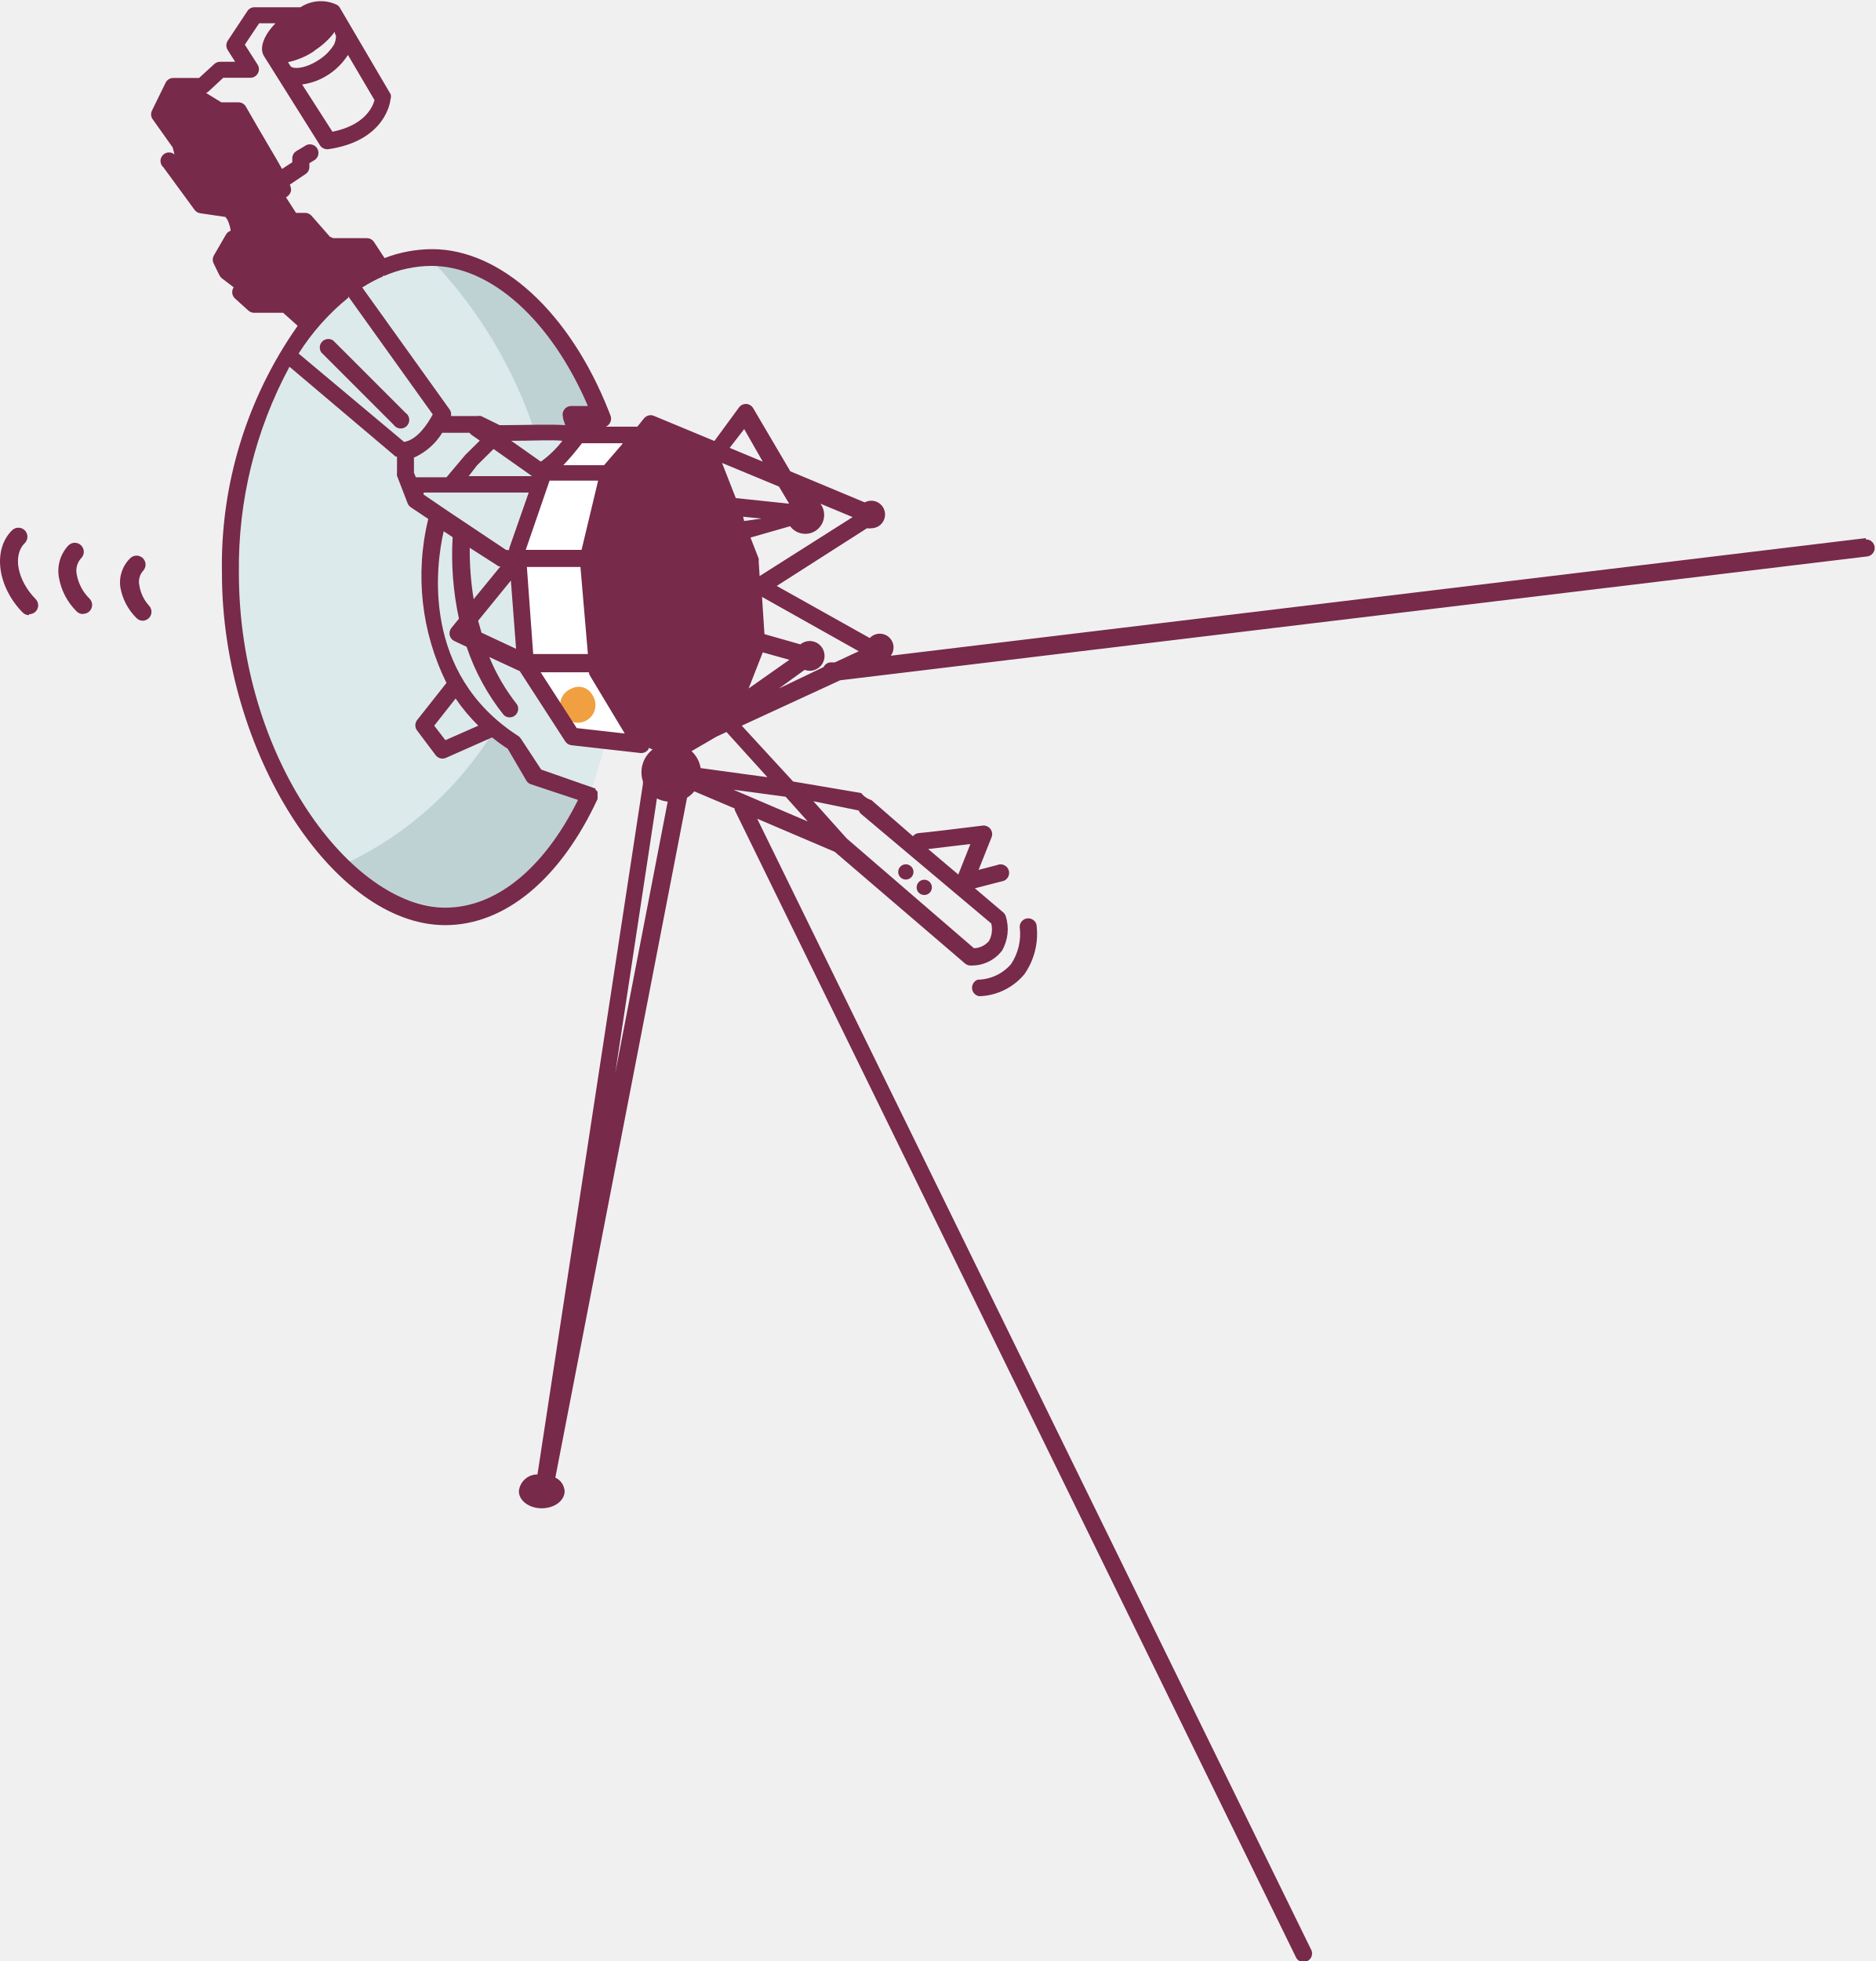
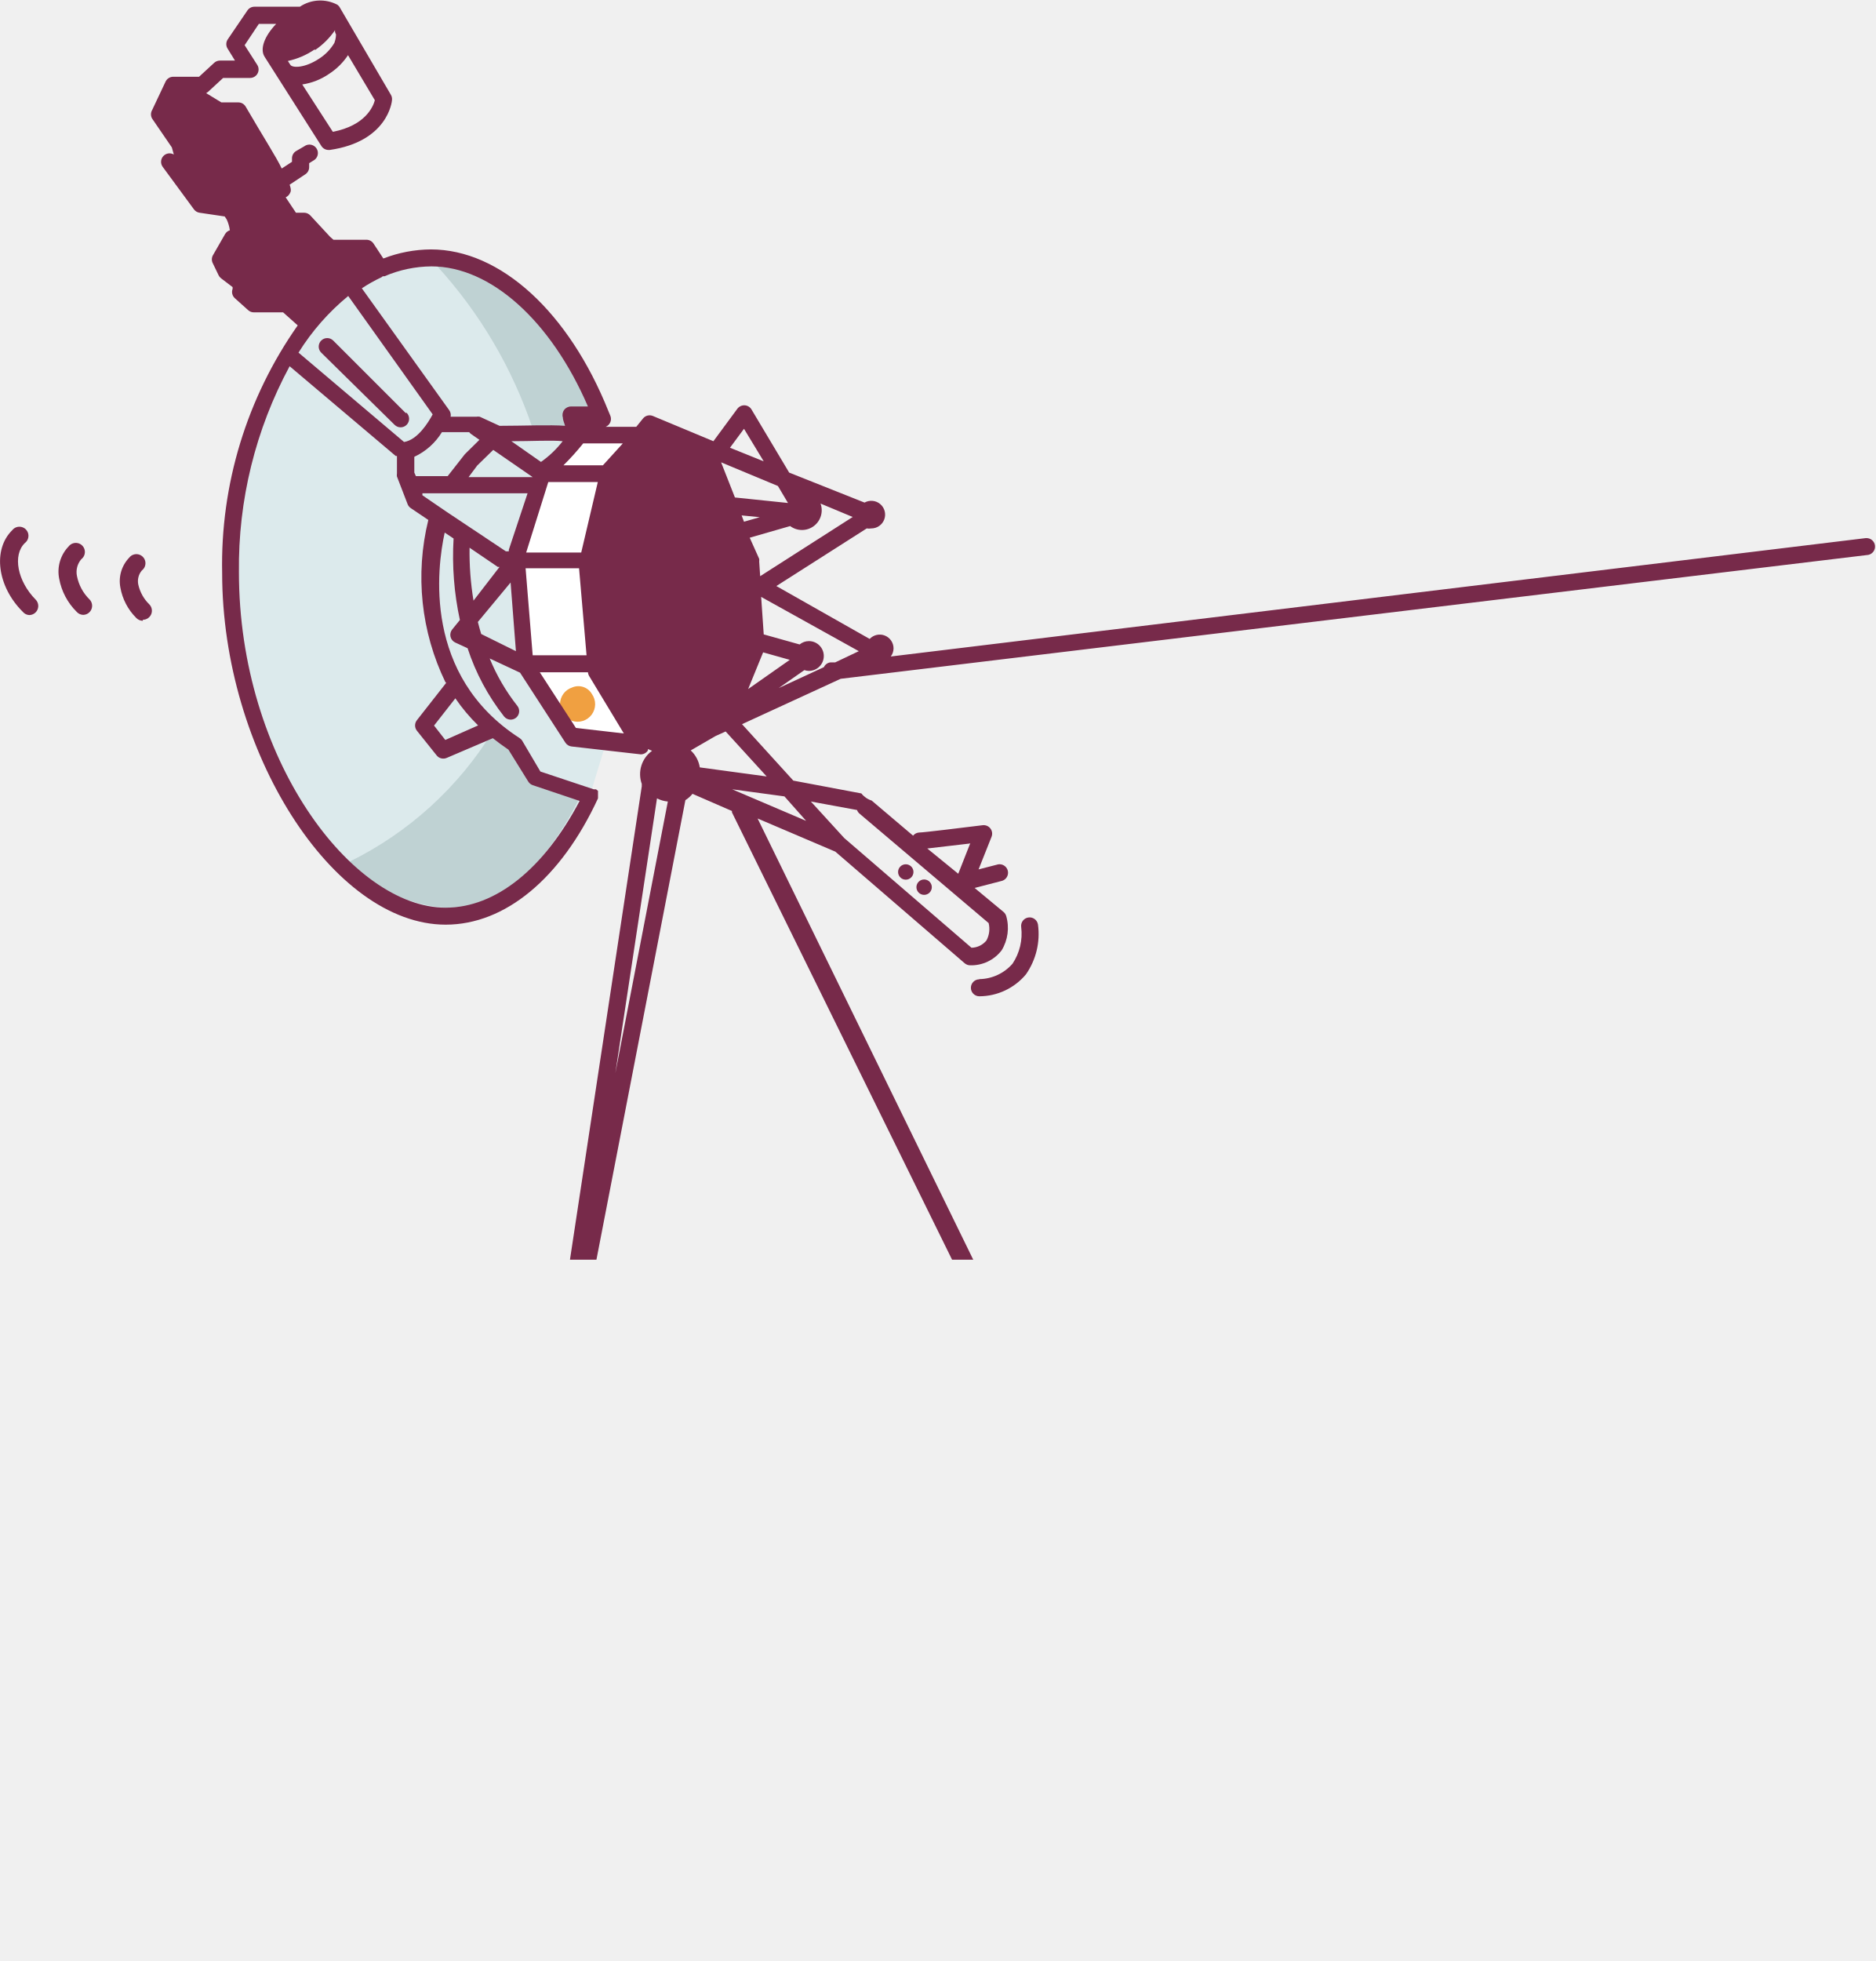
- <svg xmlns="http://www.w3.org/2000/svg" viewBox="0 0 100.8 105.39">
+ <svg xmlns="http://www.w3.org/2000/svg" viewBox="0 0 95.05 99.38">
  <defs>
    <style>.cls-1{fill:none;}.cls-2{clip-path:url(#clip-path);}.cls-3{fill:#dceaec;}.cls-4{opacity:0.5;}.cls-5{clip-path:url(#clip-path-4);}.cls-6{fill:#a2b9ba;}.cls-7{clip-path:url(#clip-path-5);}.cls-8{fill:#fff;}.cls-9{fill:#772a4a;}.cls-10{fill:#f0a041;}</style>
    <clipPath id="clip-path" transform="translate(0 0)">
-       <rect class="cls-1" width="100.8" height="105.39" />
+       <rect class="cls-1" width="95.05" height="63.84" />
    </clipPath>
    <clipPath id="clip-path-4" transform="translate(0 0)">
-       <rect class="cls-1" x="23.47" y="14.27" width="8.67" height="8.8" />
+       <rect class="cls-1" x="22.13" y="13.46" width="8.17" height="8.3" />
    </clipPath>
    <clipPath id="clip-path-5" transform="translate(0 0)">
-       <rect class="cls-1" x="18.76" y="39.28" width="12.39" height="9.51" />
+       <rect class="cls-1" x="17.69" y="37.04" width="11.69" height="8.97" />
    </clipPath>
  </defs>
  <g id="Layer_2" data-name="Layer 2">
    <g id="Layer_1-2" data-name="Layer 1">
-       <g id="Voyager">
+       <g class="cls-2">
        <g class="cls-2">
          <g class="cls-2">
-             <g class="cls-2">
-               <path class="cls-3" d="M32.39,22.51c-2-5.22-5.52-8.72-9.2-8.72-5.54,0-10.79,7.24-10.79,17s6,18.43,11.55,18.43c3.13,0,5.93-2.54,7.77-6.52l.89-2.93L35,39.54l-2-14,1.46-2.06-2.28.05Z" transform="translate(0 0)" />
-               <g class="cls-4">
-                 <g class="cls-5">
-                   <path class="cls-6" d="M32.13,23.07C30.32,18,27,14.5,23.47,14.27A24.53,24.53,0,0,1,28.68,23l3.46,0" transform="translate(0 0)" />
-                 </g>
+             <path class="cls-3" d="M30.54,21.23C28.68,16.31,25.33,13,21.86,13c-5.23,0-10.18,6.82-10.18,16.06s5.67,17.38,10.9,17.38c3,0,5.59-2.39,7.33-6.15l.84-2.77L33,37.29l-1.9-13.22,1.38-1.94-2.15,0Z" transform="translate(0 0)" />
+             <g class="cls-4">
+               <g class="cls-5">
+                 <path class="cls-6" d="M30.3,21.76c-1.71-4.79-4.86-8.08-8.17-8.3A23.14,23.14,0,0,1,27,21.72l3.26,0" transform="translate(0 0)" />
              </g>
-               <g class="cls-4">
-                 <g class="cls-7">
-                   <path class="cls-6" d="M28.94,42c-1-.78-1.46-1.94-2.42-2.68a18.76,18.76,0,0,1-7.75,7A7.85,7.85,0,0,0,24,48.79c2.93,0,5.4-2.29,7.17-5.91A5.26,5.26,0,0,1,28.94,42" transform="translate(0 0)" />
-                 </g>
+             </g>
+             <g class="cls-4">
+               <g class="cls-7">
+                 <path class="cls-6" d="M27.29,39.56c-1-.74-1.38-1.83-2.29-2.53a17.69,17.69,0,0,1-7.31,6.65A7.4,7.4,0,0,0,22.61,46c2.76,0,5.09-2.16,6.77-5.58a5,5,0,0,1-2.09-.87" transform="translate(0 0)" />
              </g>
-               <polygon class="cls-8" points="31.37 23.36 34.42 23.46 34.42 39.96 30.81 39.76 28.4 35.84 27.75 30 29.05 25.67 31.37 23.36" />
-               <path class="cls-9" d="M21.8,22.19,17.91,18.3a.46.46,0,0,0-.64.64l3.89,3.89a.46.46,0,1,0,.64-.64" transform="translate(0 0)" />
-               <path class="cls-10" d="M30.73,37a.95.95,0,1,0,1.11.35A.83.83,0,0,0,30.73,37" transform="translate(0 0)" />
-               <path class="cls-9" d="M100.29,28.92,47.88,35.24a.73.73,0,0,0,.15-.44.74.74,0,0,0-1.28-.51l-5-2.8,4.85-3.1a.73.73,0,0,0,.24,0,.74.74,0,1,0-.36-1.39l-4-1.67-2-3.4a.46.46,0,0,0-.37-.22.46.46,0,0,0-.39.19L38.4,23.7l-3.25-1.35a.46.46,0,0,0-.53.13l-.36.45H32.56a.46.46,0,0,0,.26-.58l-.1-.26v0l0,0c-2.09-5.29-5.79-8.7-9.5-8.7a7.18,7.18,0,0,0-2.55.48L20.1,13a.46.46,0,0,0-.38-.2H17.92l-.18-.07-1-1.14a.46.46,0,0,0-.34-.15h-.49l-.54-.84a.46.46,0,0,0,.21-.19c.06-.11.11-.19,0-.49l.85-.57a.46.46,0,0,0,.2-.38v-.2l.23-.14a.46.46,0,1,0-.48-.78l-.45.27a.46.46,0,0,0-.22.39v.21l-.55.36c-.36-.66-1-1.69-1.95-3.36a.46.46,0,0,0-.38-.22l-.93,0L11.08,5l.1-.06L12,4.18h1.46a.46.46,0,0,0,.39-.7L13.16,2.4l.77-1.15h.88c-.63.64-.9,1.35-.61,1.78h0l3,4.78a.46.46,0,0,0,.38.21h.06c3.11-.45,3.35-2.6,3.35-2.69A.45.45,0,0,0,21,5.07L18.24.37h0v0a.63.63,0,0,0-.09-.09l0,0a2,2,0,0,0-2,.11H13.68a.45.45,0,0,0-.38.2l-1.06,1.6a.46.46,0,0,0,0,.5l.4.63h-.81a.46.46,0,0,0-.31.12l-.82.75H9.31a.46.46,0,0,0-.41.26L8.18,5.92a.46.46,0,0,0,0,.45L9.28,7.92l.1.38A.45.45,0,0,0,8.79,9l1.67,2.28a.46.46,0,0,0,.3.18l1.36.2.11.16a2.05,2.05,0,0,1,.17.58.45.45,0,0,0-.25.2l-.66,1.14a.46.46,0,0,0,0,.43l.17.35,0,0s0,0,0,0l.14.28a.45.45,0,0,0,.13.16l.63.48-.05.1a.46.46,0,0,0,.12.5l.72.65a.45.45,0,0,0,.3.12h1.57l.78.7a22.35,22.35,0,0,0-4.07,13.32c0,9.53,5.95,18.89,12,18.89,3.21,0,6.19-2.47,8.19-6.78v0a.42.42,0,0,0,0-.06.43.43,0,0,0,0-.09.42.42,0,0,0,0-.08.43.43,0,0,0,0-.09l0-.07L32,42.42,32,42.36l-.05,0h0l-2.86-1L28,39.7a.46.46,0,0,0-.15-.15c-5.2-3.35-4.43-9.16-4-11l.48.32a16.15,16.15,0,0,0,.34,4.38l-.41.5a.46.46,0,0,0,.16.7l.66.31a12,12,0,0,0,2,3.67.46.46,0,0,0,.71-.57,10.58,10.58,0,0,1-1.49-2.55l1.64.76,2.44,3.77a.46.46,0,0,0,.33.21l3.72.42h.05a.46.46,0,0,0,.38-.21l0-.07.22.09A1.55,1.55,0,0,0,34.56,42a.44.44,0,0,0,0,.12L28.89,79.24a1,1,0,0,0-1,.9c0,.51.55.92,1.23.92s1.23-.41,1.23-.92a.87.87,0,0,0-.5-.73l7.08-36.54a1.59,1.59,0,0,0,.39-.34l2.17.92a.44.44,0,0,0,0,.08l30.14,61.6a.46.46,0,1,0,.82-.4L40.7,44l4.17,1.78,7,6a.46.46,0,0,0,.3.11h0a2.05,2.05,0,0,0,1.69-.8,2.31,2.31,0,0,0,.2-1.85.46.46,0,0,0-.14-.21l-1.52-1.29,1.43-.37a.46.46,0,1,0-.23-.88l-1,.26.7-1.76a.46.46,0,0,0-.48-.62c-1.2.15-3.19.39-3.41.4a.45.45,0,0,0-.34.17L46.84,43a1.12,1.12,0,0,1-.55-.38L42.63,42l-2.76-3,5.29-2.44,55.24-6.66a.46.46,0,0,0-.11-.91M18.7,2.95l1.43,2.43c-.09.35-.51,1.35-2.26,1.7L16.24,4.54A3.4,3.4,0,0,0,17.67,4a3.51,3.51,0,0,0,1-1M16.9,2.72A4.09,4.09,0,0,0,18,1.7l0,.08a.45.45,0,0,0,.06.14c0,.06,0,.23-.09.45a2.54,2.54,0,0,1-.82.84c-.76.51-1.43.51-1.54.34l0,0-.13-.21a4,4,0,0,0,1.43-.61M33.47,23.84l-1,1.16H30.28a13.81,13.81,0,0,0,1-1.18h2.15Zm-1.26-.92h0ZM20.58,14.82l.09,0a6.47,6.47,0,0,1,2.52-.53c3.2,0,6.43,2.92,8.41,7.53h-.91a.46.46,0,0,0-.43.59c0,.14.09.3.12.44-.79-.06-2.26,0-3.52,0l-1-.49a.46.46,0,0,0-.2,0H24.24a.45.45,0,0,0-.07-.35l-4.7-6.56a8,8,0,0,1,1.11-.59m1.68,9.73a3.43,3.43,0,0,0,1.51-1.33h1.47a.44.44,0,0,0,.09.1l.46.32-.78.77,0,0L24,25.65H22.35l-.1-.25v-.85m-3.53-8.62,4.54,6.34c-.23.44-.81,1.37-1.54,1.48L16.05,19a12.45,12.45,0,0,1,2.67-3M25.65,25l.88-.87,2.07,1.46H25.19Zm1.83-1.31c1.11,0,2.23-.06,2.75,0a5.44,5.44,0,0,1-1.16,1.12l0,0ZM14.35,9.58v0l0,0h0M25.71,39l-1.77.78L23.34,39l1.15-1.46A9.64,9.64,0,0,0,25.71,39M24,36.7l-1.58,2a.46.46,0,0,0,0,.56l1,1.33a.46.46,0,0,0,.55.14l2.48-1.1c.26.21.54.42.84.61l1,1.71a.45.45,0,0,0,.25.2l2.53.84c-1.83,3.69-4.41,5.79-7.13,5.79-5,0-11.1-8-11.1-18a22.74,22.74,0,0,1,2.72-11.07l5.71,4.83.07,0v.87a.46.46,0,0,0,0,.16l.57,1.48a.45.45,0,0,0,.17.21l.94.63A12.92,12.92,0,0,0,24,36.7m1.25-7.26,1.56,1,.09,0-1.44,1.76a16.06,16.06,0,0,1-.21-2.85m.63,4.65c-.06-.22-.12-.43-.18-.64l1.76-2.16.28,3.67Zm1.49-4.53a.43.43,0,0,0,0,.09h-.16l-3.13-2.09-1.31-.89,0-.11h5.65Zm2.17-3.64h2.61l-.89,3.72h-3Zm-1.22,4.64h2.88l.4,4.68H28.66ZM31,39.13l-1.94-3h2.59a.46.46,0,0,0,.06.18l1.87,3.11Zm2.07,18.54,2.24-14.76a1.57,1.57,0,0,0,.58.17Zm9.4-29.39a1,1,0,0,0,1.63-1.21l1.73.72-5,3.17-.05-.8a.46.46,0,0,0,0-.14l-.44-1.13ZM40,23.06l1,1.75-1.78-.74Zm12.16,22.3L51.51,47l-1.62-1.37,2.27-.27m-6-1.8h0a.45.45,0,0,0,.12.18l7,5.89a1.3,1.3,0,0,1-.12.94,1.09,1.09,0,0,1-.81.39l-6.84-5.9-1.79-2Zm-2.74.59-4-1.71,2.81.38Zm-2.17-2.38-3.59-.49a1.58,1.58,0,0,0-.49-.91l1.34-.78.54-.25Zm-1.7-15-.74-1.89,3.06,1.27.55.92h0l-2.86-.3m.38,1,1,.1L40,28ZM41,35.06l1.43.4L40.24,37Zm3.87.54-.26,0a.45.45,0,0,0-.34.25L41.87,37l1.38-1a.79.79,0,0,0,.27.05.8.8,0,1,0,0-1.6.79.79,0,0,0-.5.18l-1.93-.55-.13-2L46.16,35Z" transform="translate(0 0)" />
-               <path class="cls-9" d="M48.69,47.27a.41.41,0,1,0-.41-.41.41.41,0,0,0,.41.41" transform="translate(0 0)" />
-               <path class="cls-9" d="M49.68,48.1a.41.41,0,1,0-.41-.41.41.41,0,0,0,.41.41" transform="translate(0 0)" />
-               <path class="cls-9" d="M52.64,52.63a.46.46,0,0,0,0,.91h0a3.28,3.28,0,0,0,2.42-1.18,3.78,3.78,0,0,0,.65-2.68.46.46,0,0,0-.9.14,2.91,2.91,0,0,1-.47,2,2.41,2.41,0,0,1-1.78.83" transform="translate(0 0)" />
-               <path class="cls-9" d="M7.68,33.36a.48.48,0,0,1-.35-.15,3.06,3.06,0,0,1-.86-1.64A1.82,1.82,0,0,1,7,30a.48.48,0,1,1,.68.69.89.89,0,0,0-.19.77A2.11,2.11,0,0,0,8,32.54a.48.48,0,0,1-.35.82" transform="translate(0 0)" />
-               <path class="cls-9" d="M4.46,33a.48.48,0,0,1-.35-.15,3.35,3.35,0,0,1-.94-1.8,2,2,0,0,1,.51-1.74.48.48,0,1,1,.68.69,1,1,0,0,0-.23.9,2.41,2.41,0,0,0,.68,1.27.48.48,0,0,1-.35.82" transform="translate(0 0)" />
-               <path class="cls-9" d="M1.56,33.06a.48.48,0,0,1-.35-.15C-.15,31.51-.4,29.53.65,28.5a.48.48,0,1,1,.68.69c-.66.65-.4,2,.58,3a.48.48,0,0,1-.35.82" transform="translate(0 0)" />
            </g>
+             <polygon class="cls-8" points="29.58 22.03 32.46 22.12 32.46 37.68 29.06 37.49 26.78 33.8 26.16 28.29 27.4 24.21 29.58 22.03" />
+             <path class="cls-9" d="M20.56,20.93l-3.67-3.67a.43.43,0,0,0-.61.61L20,21.53a.43.43,0,1,0,.61-.61" transform="translate(0 0)" />
+             <path class="cls-10" d="M29,34.84a.89.89,0,1,0,1,.33.79.79,0,0,0-1-.33" transform="translate(0 0)" />
+             <path class="cls-9" d="M94.57,27.27l-49.42,6a.69.69,0,0,0,.14-.41.7.7,0,0,0-1.21-.48L39.35,29.7l4.58-2.92a.68.68,0,0,0,.23,0,.7.7,0,1,0-.34-1.31L40,23.95l-1.91-3.2a.43.43,0,0,0-.35-.21.44.44,0,0,0-.37.18l-1.21,1.64-3.07-1.28a.43.43,0,0,0-.5.13l-.34.42H30.7a.43.43,0,0,0,.24-.55l-.1-.24v0l0,0c-2-5-5.46-8.2-9-8.2a6.77,6.77,0,0,0-2.41.46l-.5-.76a.43.43,0,0,0-.36-.19H16.9L16.73,12l-1-1.08a.43.43,0,0,0-.32-.14H15L14.48,10a.43.43,0,0,0,.2-.18c.06-.1.1-.18,0-.46l.8-.53a.43.43,0,0,0,.19-.36V8.27l.21-.13a.43.43,0,1,0-.45-.73L15,7.66A.43.43,0,0,0,14.8,8v.2l-.52.34C14,7.95,13.38,7,12.45,5.4a.43.43,0,0,0-.36-.21l-.87,0-.77-.47.09-.06.77-.71h1.37a.43.43,0,0,0,.36-.66l-.64-1,.72-1.08H14c-.59.61-.85,1.28-.58,1.68h0l2.87,4.51a.43.43,0,0,0,.36.2h.06c2.94-.42,3.16-2.45,3.16-2.54a.43.43,0,0,0-.06-.26L17.2.34h0v0A.59.59,0,0,0,17.1.24l0,0a1.86,1.86,0,0,0-1.9.1H12.9a.43.43,0,0,0-.36.19L11.54,2a.43.43,0,0,0,0,.47l.37.6h-.76a.43.43,0,0,0-.29.11l-.77.71H8.78a.43.43,0,0,0-.39.25L7.71,5.58a.43.43,0,0,0,0,.43l1,1.46.1.36a.43.43,0,0,0-.56.63l1.58,2.15a.43.43,0,0,0,.28.17l1.28.19.1.15a1.94,1.94,0,0,1,.16.55.43.43,0,0,0-.24.19l-.62,1.08a.43.43,0,0,0,0,.41l.16.33h0s0,0,0,0l.13.27a.42.42,0,0,0,.12.15l.59.45,0,.09a.43.43,0,0,0,.11.47l.68.61a.43.43,0,0,0,.29.11h1.48l.74.66a21.07,21.07,0,0,0-3.83,12.56c0,9,5.61,17.81,11.33,17.81,3,0,5.84-2.33,7.72-6.4v0a.4.4,0,0,0,0-.06.41.41,0,0,0,0-.09.4.4,0,0,0,0-.08.41.41,0,0,0,0-.08l0-.07L30.21,40l-.07,0-.05,0h0l-2.7-.9-.92-1.56a.43.43,0,0,0-.14-.14c-4.9-3.16-4.18-8.63-3.79-10.41l.45.3a15.23,15.23,0,0,0,.32,4.13l-.39.48a.43.43,0,0,0,.15.66l.63.29a11.27,11.27,0,0,0,1.85,3.46.43.43,0,0,0,.67-.54,10,10,0,0,1-1.4-2.4l1.54.72,2.3,3.55a.43.43,0,0,0,.31.19l3.51.4h0a.43.43,0,0,0,.36-.2l0-.07.21.09a1.46,1.46,0,0,0-.52,1.68.42.42,0,0,0,0,.11l-5.31,35a1,1,0,0,0-1,.85c0,.48.52.86,1.16.86s1.16-.39,1.16-.86a.82.82,0,0,0-.47-.69l6.67-34.45a1.5,1.5,0,0,0,.36-.32l2,.87a.42.42,0,0,0,0,.07L65.63,99.14a.43.43,0,1,0,.77-.38l-28-57.28,3.94,1.68,6.56,5.66a.43.43,0,0,0,.28.1h0a1.94,1.94,0,0,0,1.59-.76A2.18,2.18,0,0,0,51,46.42a.43.43,0,0,0-.13-.2L49.4,45l1.35-.35a.43.43,0,1,0-.22-.83l-.93.24.66-1.66a.43.43,0,0,0-.45-.58c-1.14.14-3,.37-3.21.37a.42.42,0,0,0-.32.16l-2.1-1.78a1.06,1.06,0,0,1-.52-.36l-3.45-.65-2.6-2.86,5-2.3,52.09-6.28a.43.43,0,0,0-.1-.85M17.63,2.78,19,5.08c-.09.33-.48,1.28-2.13,1.6L15.32,4.28a3.21,3.21,0,0,0,1.35-.53,3.31,3.31,0,0,0,1-1m-1.69-.22a3.85,3.85,0,0,0,1-1l0,.08a.42.42,0,0,0,.05.13c0,.06,0,.21-.08.43a2.39,2.39,0,0,1-.77.8c-.72.48-1.35.48-1.46.32l0,0-.13-.2a3.78,3.78,0,0,0,1.35-.58M31.56,22.48l-1,1.1h-2a13,13,0,0,0,1-1.11h2Zm-1.18-.86h0ZM19.4,14l.09,0a6.1,6.1,0,0,1,2.38-.5c3,0,6.06,2.76,7.93,7.1h-.86a.43.43,0,0,0-.41.56c0,.14.08.29.11.42-.74-.06-2.13,0-3.32,0l-1-.46a.44.44,0,0,0-.18,0h-1.3a.43.43,0,0,0-.07-.33l-4.43-6.18a7.54,7.54,0,0,1,1-.56M21,23.15A3.24,3.24,0,0,0,22.4,21.9h1.38a.42.42,0,0,0,.09.09l.43.3-.74.73,0,0-.87,1.11H21.08L21,23.95v-.8M17.65,15l4.28,6c-.22.41-.76,1.29-1.45,1.4l-5.35-4.53A11.74,11.74,0,0,1,17.65,15m6.54,8.59L25,22.8l2,1.38H23.75Zm1.73-1.23c1,0,2.1-.06,2.6,0a5.13,5.13,0,0,1-1.1,1.05l0,0ZM13.53,9V9l0,0h0M24.24,36.76l-1.67.74L22,36.77l1.08-1.38a9.09,9.09,0,0,0,1.15,1.37M22.62,34.6l-1.49,1.9a.43.43,0,0,0,0,.53l1,1.25a.43.43,0,0,0,.51.13l2.34-1c.25.2.51.39.79.58l1,1.61a.43.43,0,0,0,.23.19l2.38.8C27.58,44,25.15,46,22.58,46c-4.74,0-10.47-7.56-10.47-17a21.44,21.44,0,0,1,2.57-10.44l5.38,4.55.06,0V24a.43.43,0,0,0,0,.15l.54,1.4a.43.43,0,0,0,.16.2l.89.6a12.18,12.18,0,0,0,.87,8.23m1.18-6.85,1.47,1,.09,0L24,30.44a15.14,15.14,0,0,1-.2-2.69m.59,4.38c-.06-.2-.12-.41-.17-.61l1.66-2L26.15,33Zm1.4-4.27a.41.41,0,0,0,0,.08h-.15l-3-2-1.23-.84,0-.1h5.33Zm2-3.43H30.3L29.46,28H26.67Zm-1.15,4.37h2.71l.38,4.41H27Zm2.55,8.09-1.83-2.82h2.44a.43.43,0,0,0,.05.17l1.77,2.93Zm2,17.49,2.11-13.92a1.48,1.48,0,0,0,.55.16Zm8.86-27.72a1,1,0,0,0,1.54-1.14l1.63.68-4.69,3-.05-.75a.43.43,0,0,0,0-.13L38,27.25Zm-2.34-4.93,1,1.65L37,22.69Zm11.47,21-.61,1.55L47,43l2.14-.25m-5.7-1.7h0a.42.42,0,0,0,.11.17l6.56,5.56a1.23,1.23,0,0,1-.11.88,1,1,0,0,1-.76.37l-6.45-5.56-1.69-1.85Zm-2.58.55L37.11,40l2.65.36Zm-2-2.25-3.39-.46a1.49,1.49,0,0,0-.46-.86l1.26-.73.51-.23ZM37.25,25.21l-.7-1.78,2.88,1.2.51.86h0l-2.7-.28m.35.91.92.09-.8.23Zm1.09,6.94,1.35.38-2.11,1.48Zm3.65.51-.25,0a.42.42,0,0,0-.32.24l-2.29,1.06,1.3-.91A.74.74,0,0,0,41,34a.75.75,0,1,0,0-1.51.74.74,0,0,0-.47.17l-1.82-.51-.13-1.9L43.53,33Z" transform="translate(0 0)" />
+             <path class="cls-9" d="M45.91,44.58a.39.39,0,1,0-.39-.39.39.39,0,0,0,.39.39" transform="translate(0 0)" />
+             <path class="cls-9" d="M46.84,45.35a.39.39,0,1,0-.39-.39.39.39,0,0,0,.39.39" transform="translate(0 0)" />
+             <path class="cls-9" d="M49.64,49.63a.43.43,0,0,0,0,.86h0A3.09,3.09,0,0,0,52,49.38a3.57,3.57,0,0,0,.61-2.53.43.43,0,0,0-.85.13,2.74,2.74,0,0,1-.44,1.86,2.28,2.28,0,0,1-1.68.78" transform="translate(0 0)" />
+             <path class="cls-9" d="M7.24,31.46a.46.46,0,0,1-.33-.14,2.88,2.88,0,0,1-.81-1.55,1.72,1.72,0,0,1,.45-1.51.46.46,0,1,1,.64.65.84.84,0,0,0-.18.72,2,2,0,0,0,.56,1,.46.46,0,0,1-.33.78" transform="translate(0 0)" />
+             <path class="cls-9" d="M4.21,31.16A.46.46,0,0,1,3.88,31,3.16,3.16,0,0,1,3,29.33a1.84,1.84,0,0,1,.48-1.64.46.46,0,1,1,.64.65,1,1,0,0,0-.22.85,2.27,2.27,0,0,0,.64,1.19.46.46,0,0,1-.33.78" transform="translate(0 0)" />
+             <path class="cls-9" d="M1.47,31.17A.46.46,0,0,1,1.15,31C-.14,29.72-.38,27.85.62,26.87a.46.46,0,1,1,.64.65c-.63.61-.38,1.93.55,2.87a.46.46,0,0,1-.33.78" transform="translate(0 0)" />
          </g>
        </g>
      </g>
    </g>
  </g>
</svg>
